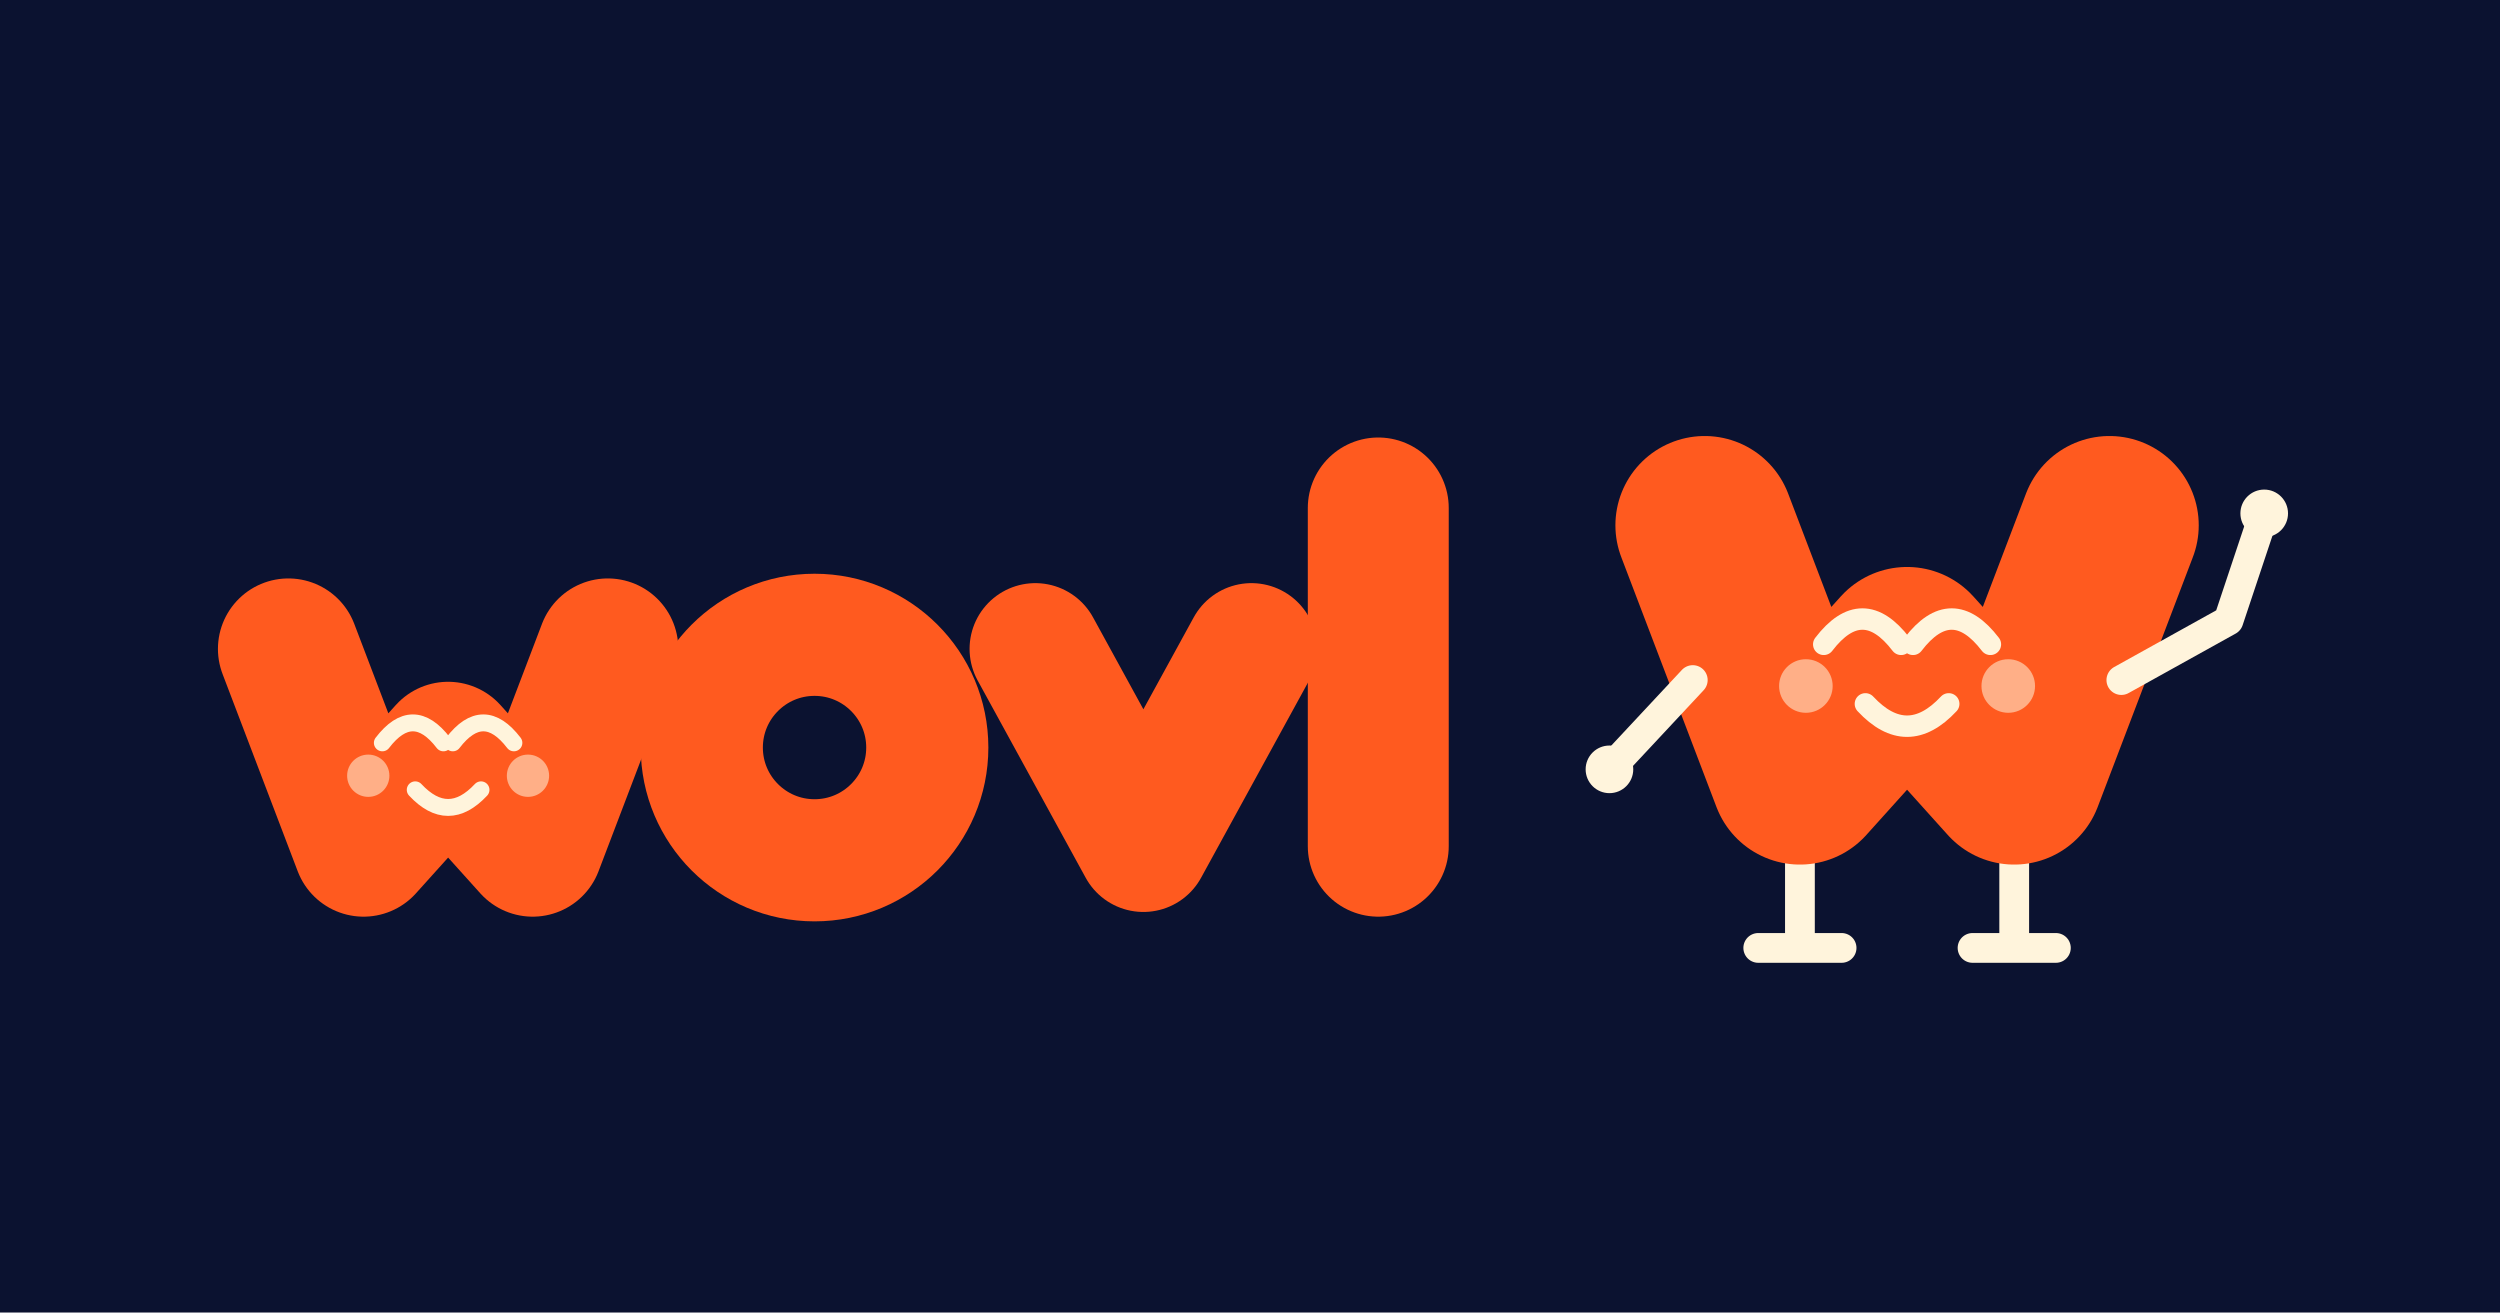
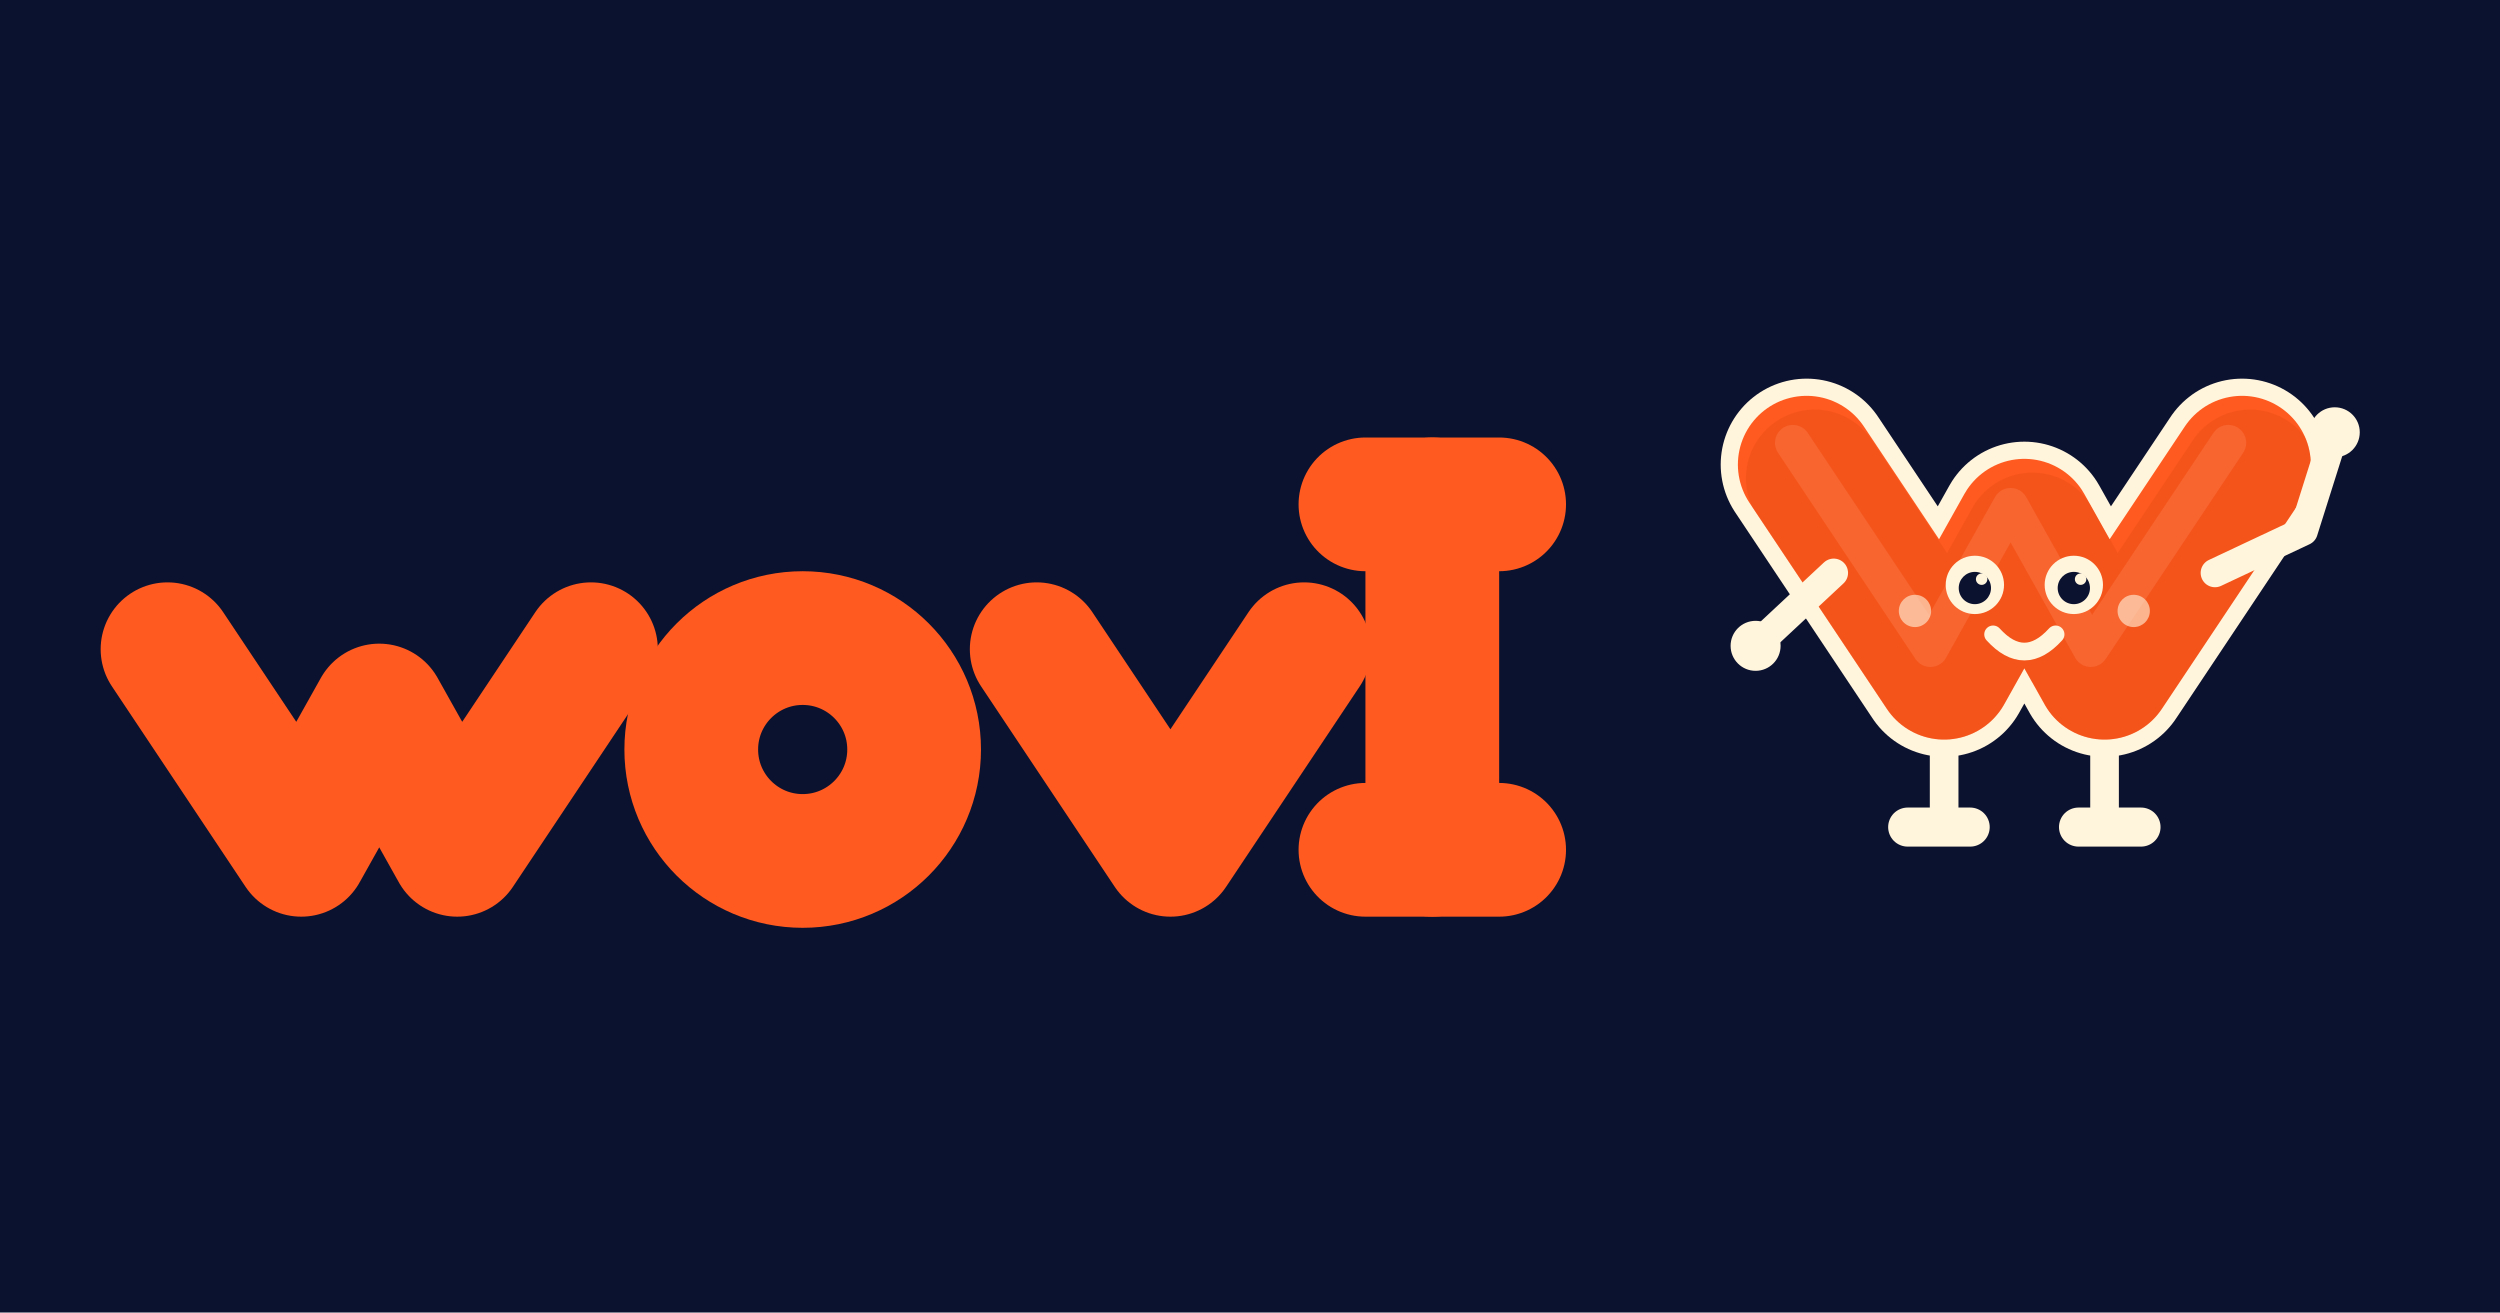
<svg xmlns="http://www.w3.org/2000/svg" width="1200" height="630" viewBox="0 0 1200 630" role="img" aria-label="WOVI">
  <rect width="1200" height="630" fill="#0B1230" />
-   <g transform="translate(104.6078 210) scale(2.254902) translate(-21 -3)">
+   <g transform="translate(48.31395 210) scale(2.674419) translate(-4 -14)">
    <g>
-       <circle cx="148" cy="69" r="24" fill="none" stroke="#FF5A1F" stroke-width="26" />
-       <path d="M195 48 L218 90 L241 48" fill="none" stroke="#FF5A1F" stroke-width="28" stroke-linecap="round" stroke-linejoin="round" />
-       <path d="M268 18 L268 90" fill="none" stroke="#FF5A1F" stroke-width="30" stroke-linecap="round" />
-       <g>
-         <path d="M36 48 L52 90 L70 70 L88 90 L104 48" fill="none" stroke="#FF5A1F" stroke-width="30" stroke-linecap="round" stroke-linejoin="round" />
-         <circle cx="53" cy="75" r="4.5" fill="#FFF4DC" opacity="0.55" />
-         <circle cx="87" cy="75" r="4.5" fill="#FFF4DC" opacity="0.55" />
-         <g fill="none" stroke="#FFF4DC" stroke-width="3.6" stroke-linecap="round" stroke-linejoin="round">
-           <path d="M56 68 Q62.5 59.5 69 68" />
-           <path d="M71 68 Q77.5 59.5 84 68" />
-           <path d="M63 78 Q70 85.5 77 78" />
-         </g>
-       </g>
+       <circle cx="130" cy="70" r="20" fill="none" stroke="#FF5A1F" stroke-width="24" stroke-linecap="round" stroke-linejoin="round" class="wm-o" />
+       <path d="M172 52 L196 88 L220 52" fill="none" stroke="#FF5A1F" stroke-width="24" stroke-linecap="round" stroke-linejoin="round" class="wm-v" />
+       <path d="M243 26 L243 88" fill="none" stroke="#FF5A1F" stroke-width="24" stroke-linecap="round" stroke-linejoin="round" class="wm-i" />
+       <path d="M231 26 L255 26 M231 88 L255 88" fill="none" stroke="#FF5A1F" stroke-width="24" stroke-linecap="round" stroke-linejoin="round" class="wm-i" />
+       <path d="M16 52 L40 88 L54 63 L68 88 L92 52" fill="none" stroke="#FF5A1F" stroke-width="24" stroke-linecap="round" stroke-linejoin="round" class="wm-w" />
    </g>
  </g>
-   <g transform="translate(715.3922 115)">
-     <svg class="wovi-mascot" data-pose="waving" width="400" height="400" viewBox="0 0 140 140" aria-hidden="true">
-       <g class="wovi-figure">
-         <g class="wovi-limb leg-left" style="transform-origin:52px 100px">
-           <path d="M52 100 L52 118 M45 119 L59 119" fill="none" stroke="#FFF4DC" stroke-width="5" stroke-linecap="round" stroke-linejoin="round" />
+   <g transform="translate(771.686 115)">
+     <svg class="wovi-mascot" data-pose="waving" width="400" height="400" viewBox="0 0 160 160" aria-hidden="true">
+       <g class="wovi-figure" style="transform-origin:80px 93.8px">
+         <g class="wovi-limb leg-left" style="transform-origin:64.6px 93.8px">
+           <path d="M64.6 93.8 L64.6 110.8" fill="none" stroke="#FFF4DC" stroke-width="5.5" stroke-linecap="round" stroke-linejoin="round" />
+           <path d="M69.6 112.8 L57.6 112.8" stroke="#FFF4DC" stroke-width="7.5" stroke-linecap="round" />
        </g>
-         <g class="wovi-limb leg-right" style="transform-origin:88px 100px">
-           <path d="M88 100 L88 118 M81 119 L95 119" fill="none" stroke="#FFF4DC" stroke-width="5" stroke-linecap="round" stroke-linejoin="round" />
+         <g class="wovi-limb leg-right" style="transform-origin:95.4px 93.8px">
+           <path d="M95.4 93.8 L95.4 110.8" fill="none" stroke="#FFF4DC" stroke-width="5.5" stroke-linecap="round" stroke-linejoin="round" />
+           <path d="M90.4 112.8 L102.4 112.8" stroke="#FFF4DC" stroke-width="7.5" stroke-linecap="round" />
        </g>
-         <g class="wovi-body">
-           <g>
-             <path d="M36 48 L52 90 L70 70 L88 90 L104 48" fill="none" stroke="#FF5A1F" stroke-width="30" stroke-linecap="round" stroke-linejoin="round" />
-             <circle cx="53" cy="75" r="4.5" fill="#FFF4DC" opacity="0.55" />
-             <circle cx="87" cy="75" r="4.5" fill="#FFF4DC" opacity="0.55" />
-             <g fill="none" stroke="#FFF4DC" stroke-width="3.6" stroke-linecap="round" stroke-linejoin="round">
-               <path d="M56 68 Q62.5 59.5 69 68" />
-               <path d="M71 68 Q77.5 59.5 84 68" />
-               <path d="M63 78 Q70 85.5 77 78" />
+         <g class="wovi-body" style="transform-origin:80px 93.8px">
+           <g transform="translate(20.6 -14) scale(1.1)">
+             <defs>
+               <mask id="wm-_R_3_" maskUnits="userSpaceOnUse" x="-40" y="-40" width="240" height="240">
+                 <path d="M16 52 L40 88 L54 63 L68 88 L92 52" stroke="#fff" stroke-width="24" fill="none" stroke-linecap="round" stroke-linejoin="round" />
+               </mask>
+             </defs>
+             <path d="M16 52 L40 88 L54 63 L68 88 L92 52" stroke="#FFF4DC" stroke-width="30" fill="none" stroke-linecap="round" stroke-linejoin="round" />
+             <path d="M16 52 L40 88 L54 63 L68 88 L92 52" stroke="#FF5A1F" stroke-width="24" fill="none" stroke-linecap="round" stroke-linejoin="round" />
+             <g mask="url(#wm-_R_3_)">
+               <path d="M16 52 L40 88 L54 63 L68 88 L92 52" stroke="#D9430F" stroke-width="24" fill="none" stroke-linecap="round" stroke-linejoin="round" transform="translate(1.4 2.4)" opacity="0.28" />
+               <path d="M16 52 L40 88 L54 63 L68 88 L92 52" stroke="#FF8A5C" stroke-width="6.24" fill="none" stroke-linecap="round" stroke-linejoin="round" transform="translate(-2.4 -3.8)" opacity="0.32" />
            </g>
          </g>
+           <g class="wovi-face">
+             <g class="wovi-eye">
+               <circle cx="70.5" cy="66.3" r="5.6" fill="#FFF4DC" />
+               <circle class="wovi-pupil" cx="70.5" cy="66.9" r="3.1" fill="#0B1230" />
+               <circle cx="71.8" cy="65.2" r="1.1" fill="#FFF4DC" />
+             </g>
+             <g class="wovi-eye">
+               <circle cx="89.5" cy="66.3" r="5.6" fill="#FFF4DC" />
+               <circle class="wovi-pupil" cx="89.5" cy="66.9" r="3.1" fill="#0B1230" />
+               <circle cx="90.8" cy="65.2" r="1.1" fill="#FFF4DC" />
+             </g>
+             <path d="M74 75.8 q6 6.6 12 0" fill="none" stroke="#FFF4DC" stroke-width="3.4" stroke-linecap="round" stroke-linejoin="round" />
+             <circle cx="59" cy="71.3" r="3.1" fill="#FFF4DC" opacity="0.6" />
+             <circle cx="101" cy="71.3" r="3.1" fill="#FFF4DC" opacity="0.6" />
+           </g>
        </g>
-         <g class="wovi-limb arm-left" style="transform-origin:34px 74px">
-           <path d="M34 74 L20 89" fill="none" stroke="#FFF4DC" stroke-width="5" stroke-linecap="round" stroke-linejoin="round" />
-           <circle cx="20" cy="89" r="4" fill="#FFF4DC" />
+         <g class="wovi-limb arm-left" style="transform-origin:43.4px 64px">
+           <path d="M43.4 64 L28.4 78" fill="none" stroke="#FFF4DC" stroke-width="5.5" stroke-linecap="round" stroke-linejoin="round" />
+           <circle cx="28.4" cy="78" r="4.8" fill="#FFF4DC" />
        </g>
-         <g class="wovi-limb arm-right" style="transform-origin:106px 74px">
-           <path d="M106 74 L124 64 L130 46" fill="none" stroke="#FFF4DC" stroke-width="5" stroke-linecap="round" stroke-linejoin="round" />
-           <circle cx="130" cy="46" r="4" fill="#FFF4DC" />
+         <g class="wovi-limb arm-right" style="transform-origin:116.6px 64px">
+           <path d="M116.6 64 L133.6 56 L139.6 37" fill="none" stroke="#FFF4DC" stroke-width="5.5" stroke-linecap="round" stroke-linejoin="round" />
+           <circle cx="139.6" cy="37" r="4.8" fill="#FFF4DC" />
        </g>
      </g>
    </svg>
  </g>
</svg>
